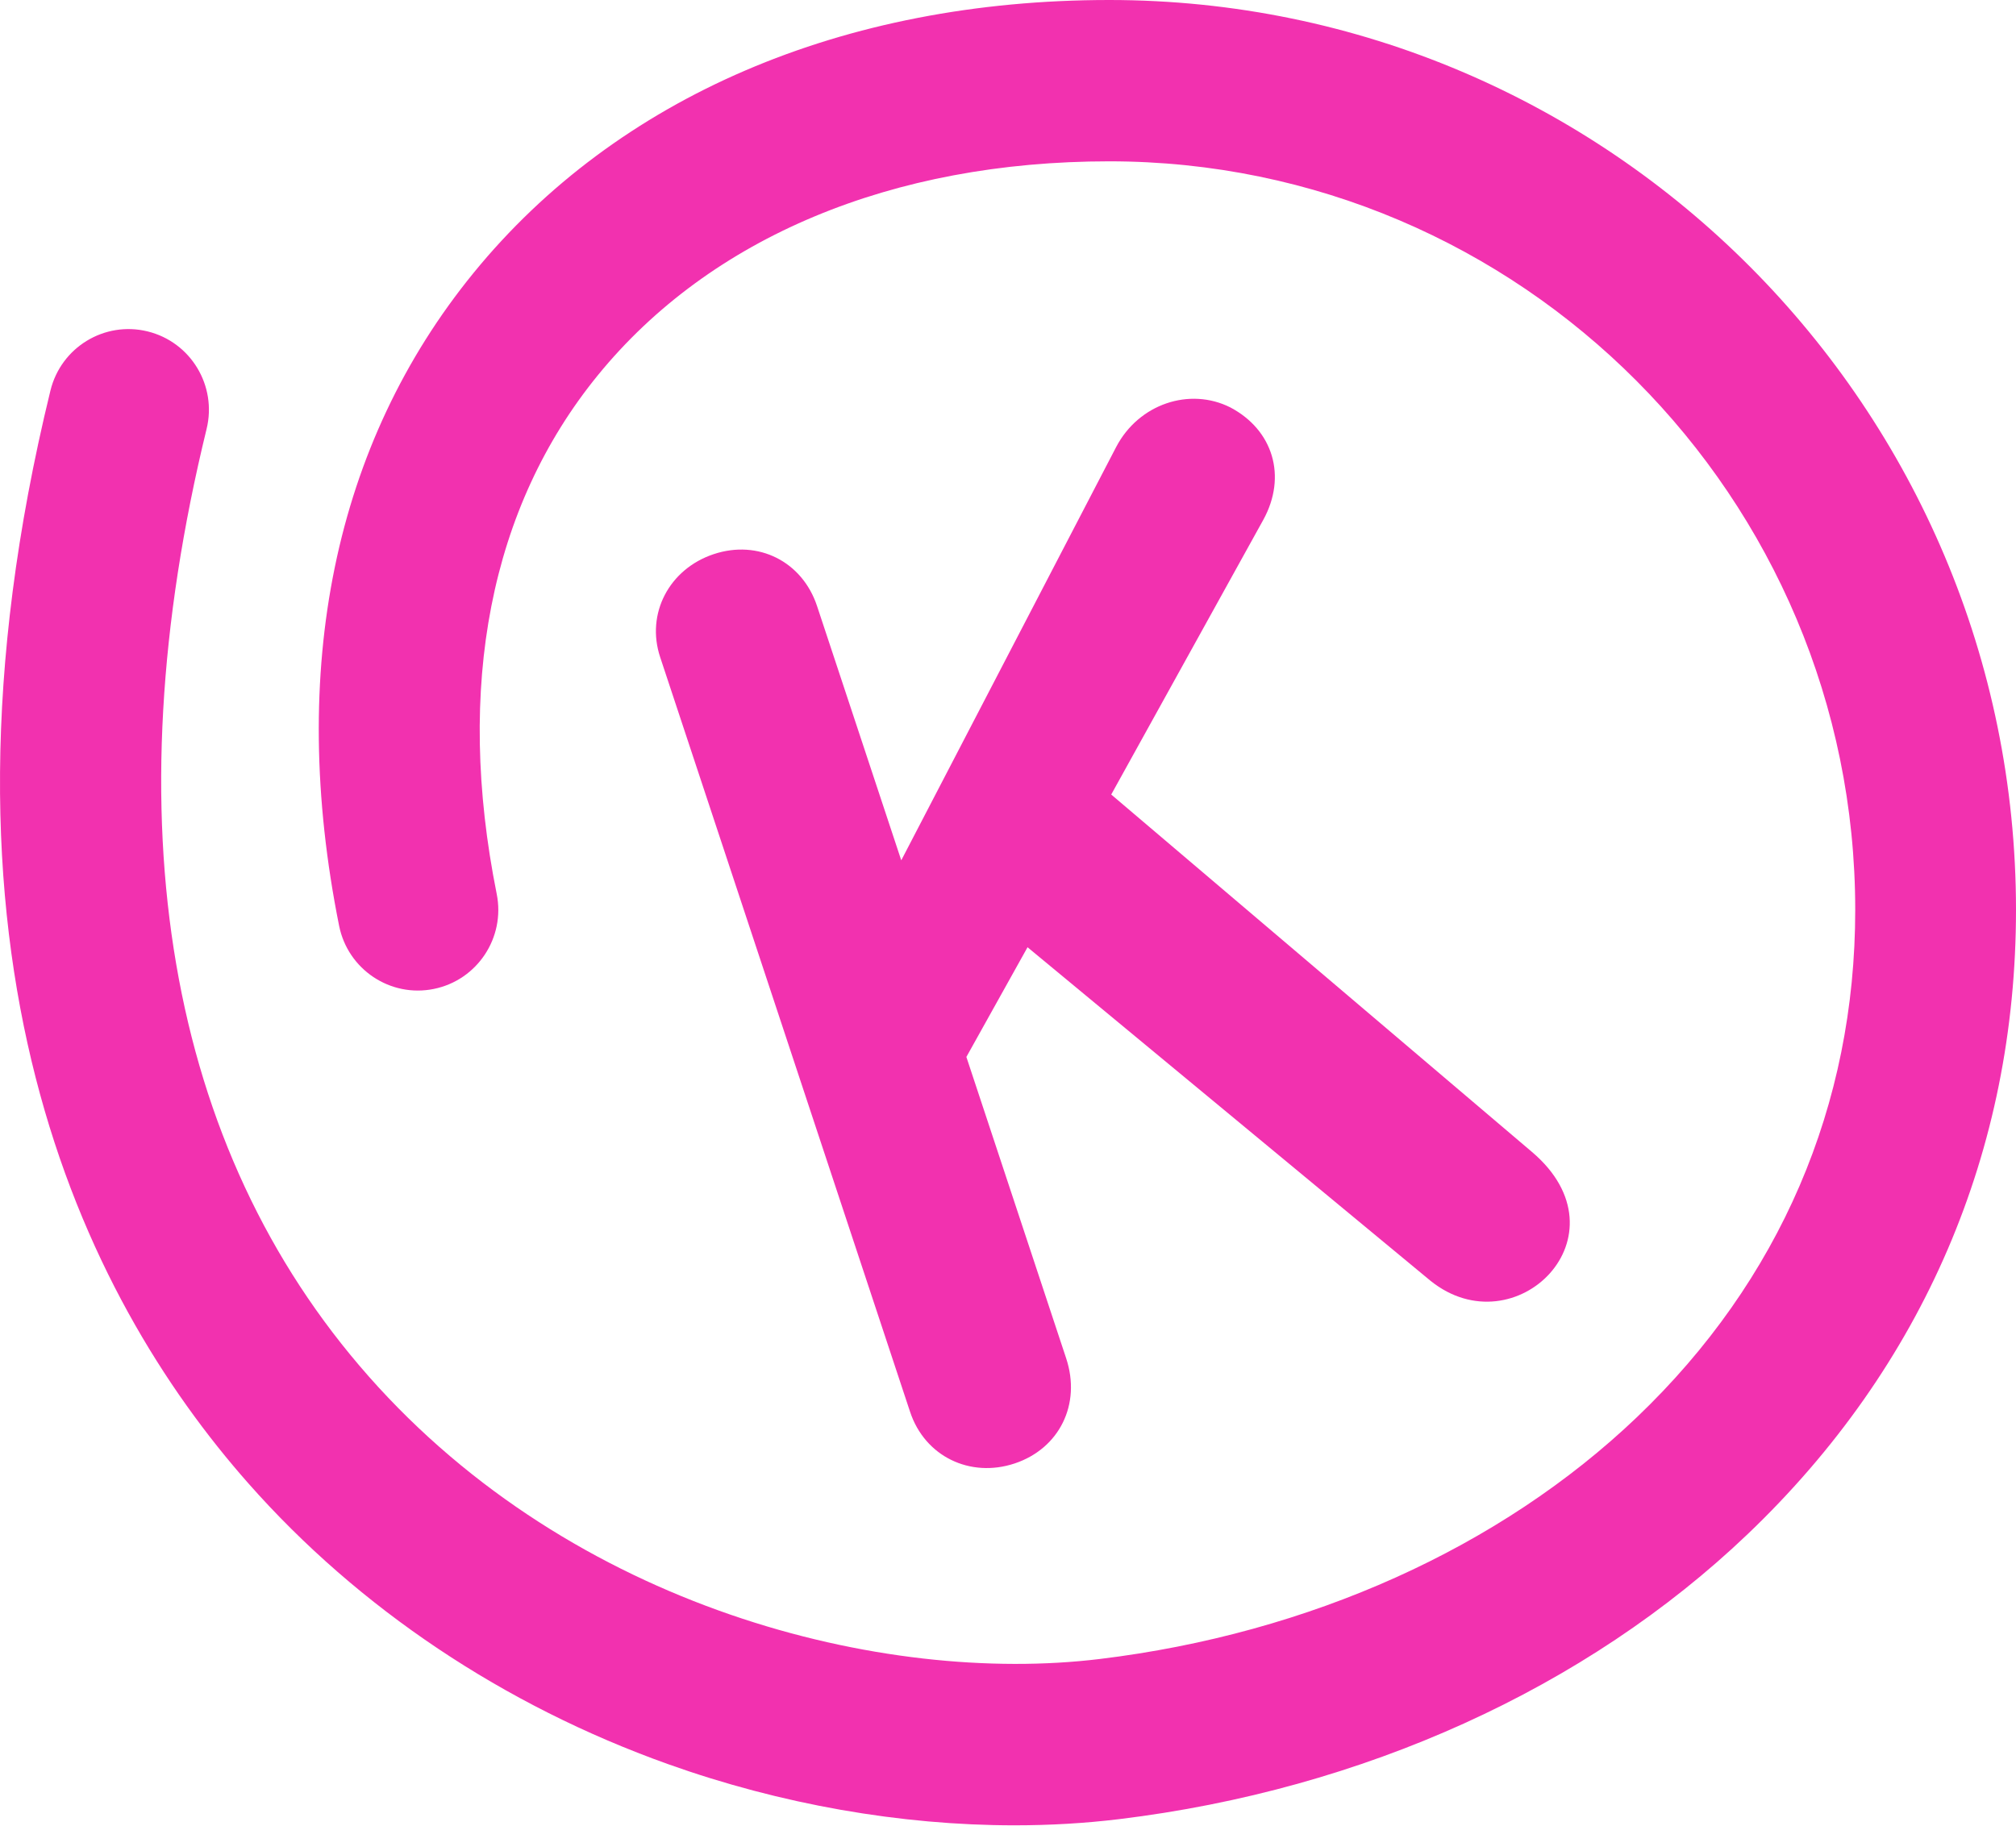
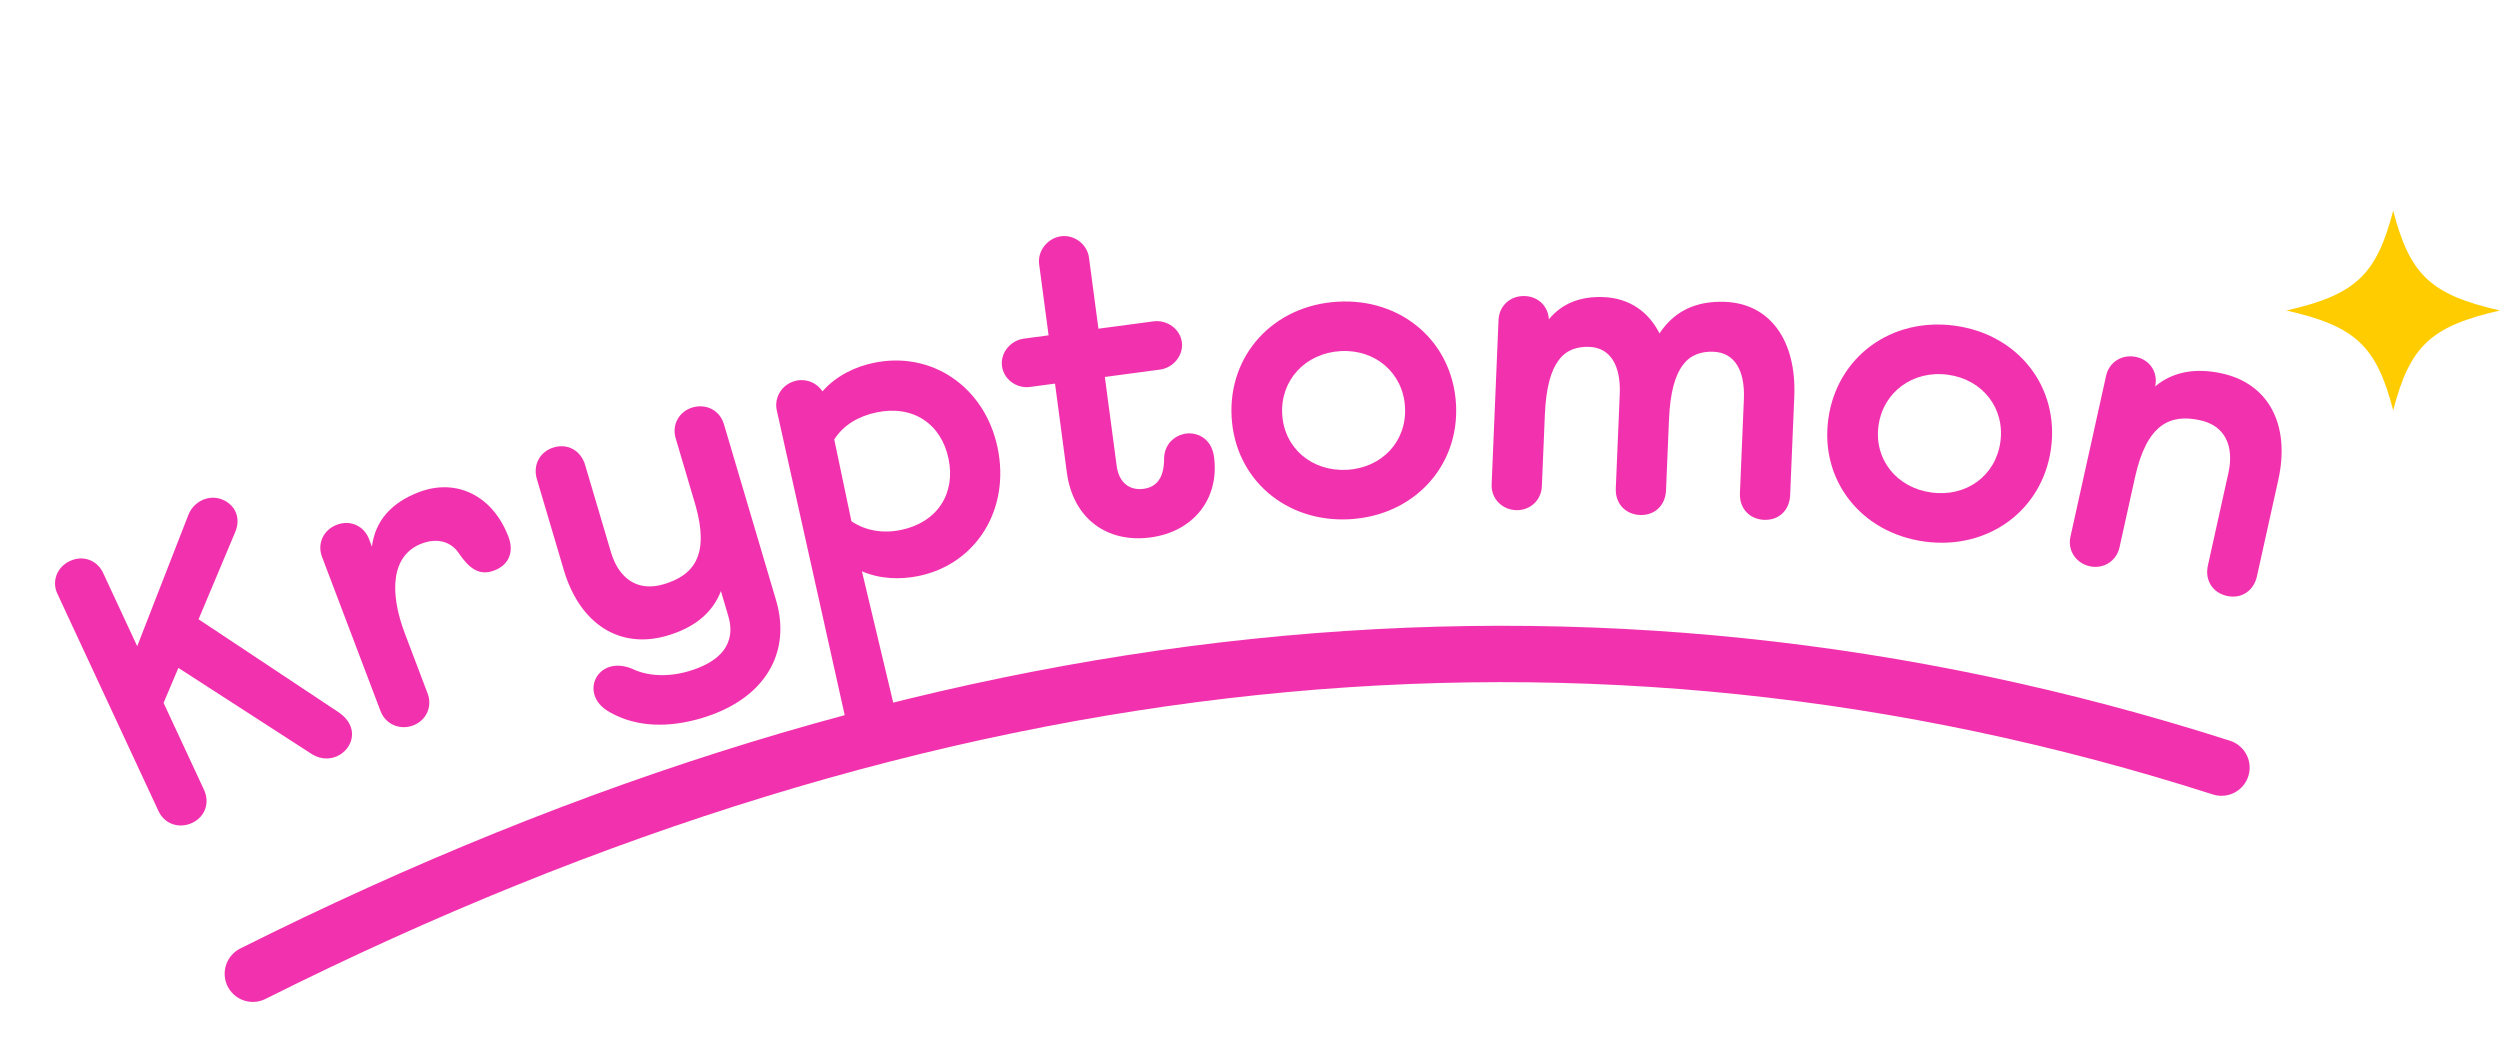
- <svg xmlns="http://www.w3.org/2000/svg" width="795px" height="720px" viewBox="0 0 795 720" version="1.1">
-   <g id="Brand-Assets" stroke="none" stroke-width="1" fill="none" fill-rule="evenodd">
-     <g id="Emblem-Copy" transform="translate(-102, -140)" fill="#F231AF">
-       <g id="Group" transform="translate(102, 140)">
-         <path d="M564.122,505.218 L405.203,373.643 L381.086,416.915 L420.44,535.796 C426.44,553.937 417.729,571.381 400.167,577.248 C382.595,583.107 364.711,574.517 358.886,556.9 L260.324,259.196 C254.651,242.066 263.867,224.449 281.428,218.589 C298.998,212.732 316.387,221.476 322.215,239.103 L355.409,339.354 L440.18,176.272 C449.054,159.324 469.139,152.627 485.181,160.707 C502.059,169.615 507.572,187.92 498.184,205.032 L438.207,313.406 L604.141,454.401 C642.911,487.339 597.542,532.107 564.122,505.218" id="Fill-1" />
-         <path d="M400.068,720 C355.132,720 307.851,711.74 263.364,695.842 C198.719,672.742 141.532,634.472 97.994,585.175 C32.451,510.968 -34.302,375.934 19.892,154.056 C24.056,136.989 41.212,126.54 58.229,130.73 C75.233,134.914 85.638,152.142 81.469,169.209 C43.748,323.634 65.87,452.877 145.435,542.962 C226.105,634.301 348.308,664.749 433.619,654.4 C516.364,644.366 591.615,610.491 645.51,559.013 C701.83,505.218 731.6,436.024 731.6,358.903 C731.6,196.091 599.631,63.635 437.421,63.635 C351.764,63.635 280.165,93.577 235.811,147.949 C193.289,200.072 179.481,270.85 195.876,352.626 C199.333,369.851 188.22,386.628 171.054,390.094 C153.913,393.574 137.178,382.407 133.726,365.18 C113.451,264.074 131.789,175.015 186.757,107.635 C243.378,38.224 332.399,-5.68434189e-14 437.421,-5.68434189e-14 C634.593,-5.68434189e-14 795,161.002 795,358.903 C795,453.872 758.421,539.011 689.218,605.11 C625.504,665.969 537.428,705.911 441.225,717.577 C427.84,719.198 414.064,720 400.068,720" id="Fill-3" />
+ <svg xmlns="http://www.w3.org/2000/svg" width="161px" height="67px" viewBox="0 0 161 67" version="1.1">
+   <g id="Page-1-V1" stroke="none" stroke-width="1" fill="none" fill-rule="evenodd">
+     <g id="Marketplace-HOME" transform="translate(-647, -52)">
+       <g id="Group-2" transform="translate(648, 53)">
+         <g id="Group-5" transform="translate(74.0038, 32) rotate(1) translate(-74.0038, -32) translate(0.527597, 1.271695)">
+           <g id="Group-21" transform="translate(73.4762, 29.47382) rotate(-10) translate(-73.4762, -29.47382) translate(1.944349, 12.09968)" fill="#F231AF">
+             <path d="M14.626,25.382 L7.014,18.563 L5.719,20.638 L7.414,26.57 C7.673,27.475 7.201,28.314 6.315,28.564 C5.428,28.813 4.558,28.352 4.307,27.473 L0.062,12.618 C-0.182,11.764 0.315,10.917 1.201,10.668 C2.087,10.419 2.933,10.887 3.184,11.766 L4.613,16.768 L9.188,8.935 C9.666,8.122 10.679,7.836 11.459,8.269 C12.279,8.744 12.513,9.656 12.008,10.477 L8.787,15.674 L16.728,22.971 C18.583,24.675 16.228,26.777 14.626,25.382" id="Fill-1" />
+             <path d="M29.332,13.559 C29.54,14.557 29.085,15.344 28.08,15.55 C27.049,15.762 26.513,15.125 26.047,14.18 C25.675,13.296 24.836,12.881 23.753,13.104 C21.691,13.528 21.18,15.847 21.767,18.661 L22.61,22.704 C22.791,23.574 22.265,24.402 21.363,24.588 C20.46,24.773 19.62,24.225 19.439,23.355 L17.268,12.942 C17.081,12.046 17.638,11.238 18.54,11.053 C19.443,10.867 20.252,11.395 20.439,12.291 L20.545,12.802 C21.014,11.185 22.231,10.188 24.113,9.801 C26.639,9.282 28.756,10.795 29.332,13.559" id="Fill-3" />
+             <path d="M44.168,8.547 L45.712,20.282 C46.171,23.778 44.005,26.483 39.751,27.035 C37.559,27.318 35.546,26.947 34.034,25.747 C32.119,24.308 33.791,21.879 35.904,23.212 C36.665,23.746 37.933,24.109 39.421,23.916 C42.657,23.496 42.621,21.604 42.511,20.775 L42.296,19.143 C41.54,20.453 40.232,21.202 38.431,21.436 C35.273,21.845 32.99,19.822 32.516,16.222 L31.718,10.16 C31.596,9.227 32.183,8.44 33.122,8.318 C34.061,8.196 34.806,8.811 34.929,9.744 L35.692,15.546 C35.927,17.334 36.991,18.355 38.713,18.132 C40.722,17.872 41.931,16.767 41.55,13.47 L40.958,8.962 C40.838,8.056 41.454,7.291 42.342,7.176 C43.255,7.058 44.049,7.64 44.168,8.547" id="Fill-5" />
+             <path d="M58.108,13.013 C57.994,10.718 56.391,9.227 53.999,9.344 C52.843,9.401 51.782,9.793 51.033,10.64 L51.301,16.015 C52.102,16.76 53.174,17.126 54.384,17.067 C56.749,16.951 58.222,15.309 58.108,13.013 M55.039,20.174 C53.83,20.233 52.526,19.983 51.465,19.303 L52.193,28.749 C52.239,29.661 51.59,30.4 50.67,30.445 C49.75,30.49 49.005,29.82 48.959,28.907 L47.67,8.19 C47.627,7.329 48.301,6.564 49.221,6.518 C49.905,6.485 50.503,6.874 50.77,7.462 C51.832,6.574 53.159,6.22 54.315,6.164 C58.127,5.977 61.14,8.811 61.339,12.803 C61.54,16.847 58.824,19.988 55.039,20.174 Z" id="Fill-7" />
+             <path d="M65.495,15.083 L65.638,9.311 L64.007,9.271 C63.139,9.25 62.419,8.526 62.441,7.664 C62.462,6.802 63.243,6.116 64.111,6.137 L65.716,6.176 L65.831,1.554 C65.852,0.691 66.634,-0.021 67.502,0 C68.371,0.022 69.089,0.771 69.068,1.633 L68.953,6.256 L72.531,6.344 C73.4,6.365 74.146,7.089 74.124,7.95 C74.103,8.813 73.322,9.499 72.454,9.477 L68.875,9.39 L68.731,15.162 C68.703,16.285 69.321,16.875 70.215,16.897 C71.373,16.925 71.714,15.94 71.84,15.081 C72.047,14.171 72.848,13.747 73.609,13.818 C74.344,13.914 75.041,14.48 75.014,15.577 C74.946,18.293 72.952,20.126 70.163,20.058 C67.321,19.988 65.421,18.06 65.495,15.083" id="Fill-9" />
+             <path d="M79.781,13.543 C79.558,15.726 81.095,17.509 83.347,17.736 C85.599,17.963 87.44,16.52 87.663,14.337 C87.887,12.154 86.378,10.347 84.126,10.121 C81.874,9.894 80.004,11.36 79.781,13.543 M90.936,14.667 C90.53,18.643 87.134,21.321 83.023,20.907 C78.912,20.493 76.127,17.193 76.534,13.216 C76.943,9.213 80.339,6.536 84.45,6.95 C88.561,7.364 91.346,10.664 90.936,14.667" id="Fill-12" />
+             <path d="M112.528,17.594 L111.272,23.82 C111.081,24.768 110.302,25.306 109.372,25.121 C108.443,24.936 107.906,24.137 108.098,23.189 L109.302,17.22 C109.658,15.452 109.189,14.186 107.846,13.92 C106.298,13.612 105.023,14.344 104.33,17.777 L103.426,22.261 C103.234,23.209 102.455,23.746 101.526,23.562 C100.597,23.377 100.06,22.578 100.251,21.63 L101.455,15.661 C101.811,13.893 101.342,12.627 100,12.36 C98.451,12.052 97.176,12.785 96.484,16.218 L95.569,20.753 C95.393,21.624 94.583,22.182 93.679,22.003 C92.776,21.823 92.218,20.993 92.394,20.122 L94.492,9.72 C94.673,8.824 95.504,8.296 96.408,8.476 C97.259,8.645 97.786,9.362 97.698,10.198 C98.679,9.327 99.918,9.04 101.389,9.332 C102.99,9.651 104.099,10.67 104.594,12.208 C105.767,10.922 107.274,10.502 109.081,10.861 C111.92,11.425 113.246,14.033 112.528,17.594" id="Fill-14" />
+             <path d="M117.597,20.274 C116.956,22.374 118.12,24.417 120.287,25.068 C122.453,25.72 124.538,24.654 125.179,22.554 C125.82,20.454 124.689,18.394 122.523,17.743 C120.356,17.092 118.238,18.174 117.597,20.274 M128.328,23.501 C127.16,27.326 123.31,29.308 119.356,28.119 C115.401,26.929 113.307,23.16 114.474,19.335 C115.649,15.485 119.499,13.504 123.454,14.693 C127.408,15.882 129.503,19.651 128.328,23.501" id="Fill-16" />
+             <path d="M142.477,27.761 L140.149,33.673 C139.795,34.573 138.933,34.968 138.05,34.626 C137.168,34.283 136.78,33.404 137.134,32.504 L139.366,26.835 C140.027,25.156 139.639,23.771 138.095,23.173 C136.257,22.46 134.677,22.884 133.393,26.144 L131.698,30.451 C131.372,31.278 130.476,31.688 129.618,31.355 C128.76,31.023 128.357,30.109 128.683,29.282 L132.572,19.404 C132.907,18.552 133.818,18.176 134.676,18.509 C135.534,18.842 135.922,19.721 135.587,20.573 C136.841,19.826 138.302,19.775 139.945,20.412 C142.837,21.534 143.808,24.378 142.477,27.761" id="Fill-18" />
+           </g>
+           <path d="M15.283,61.457 C58.632,38.784 100.807,33.623 141.811,45.972" id="Path-2" stroke="#F231AF" stroke-width="3.63" stroke-linecap="round" />
+         </g>
+         <path d="M160,18.996 C155.553,20.006 154.202,21.268 153.121,25.424 C152.04,21.268 150.689,20.006 146.243,18.996 C150.689,17.986 152.04,16.723 153.121,12.568 C154.202,16.723 155.553,17.986 160,18.996" id="Fill-1-Copy" fill="#FFCC00" />
      </g>
    </g>
  </g>
</svg>
